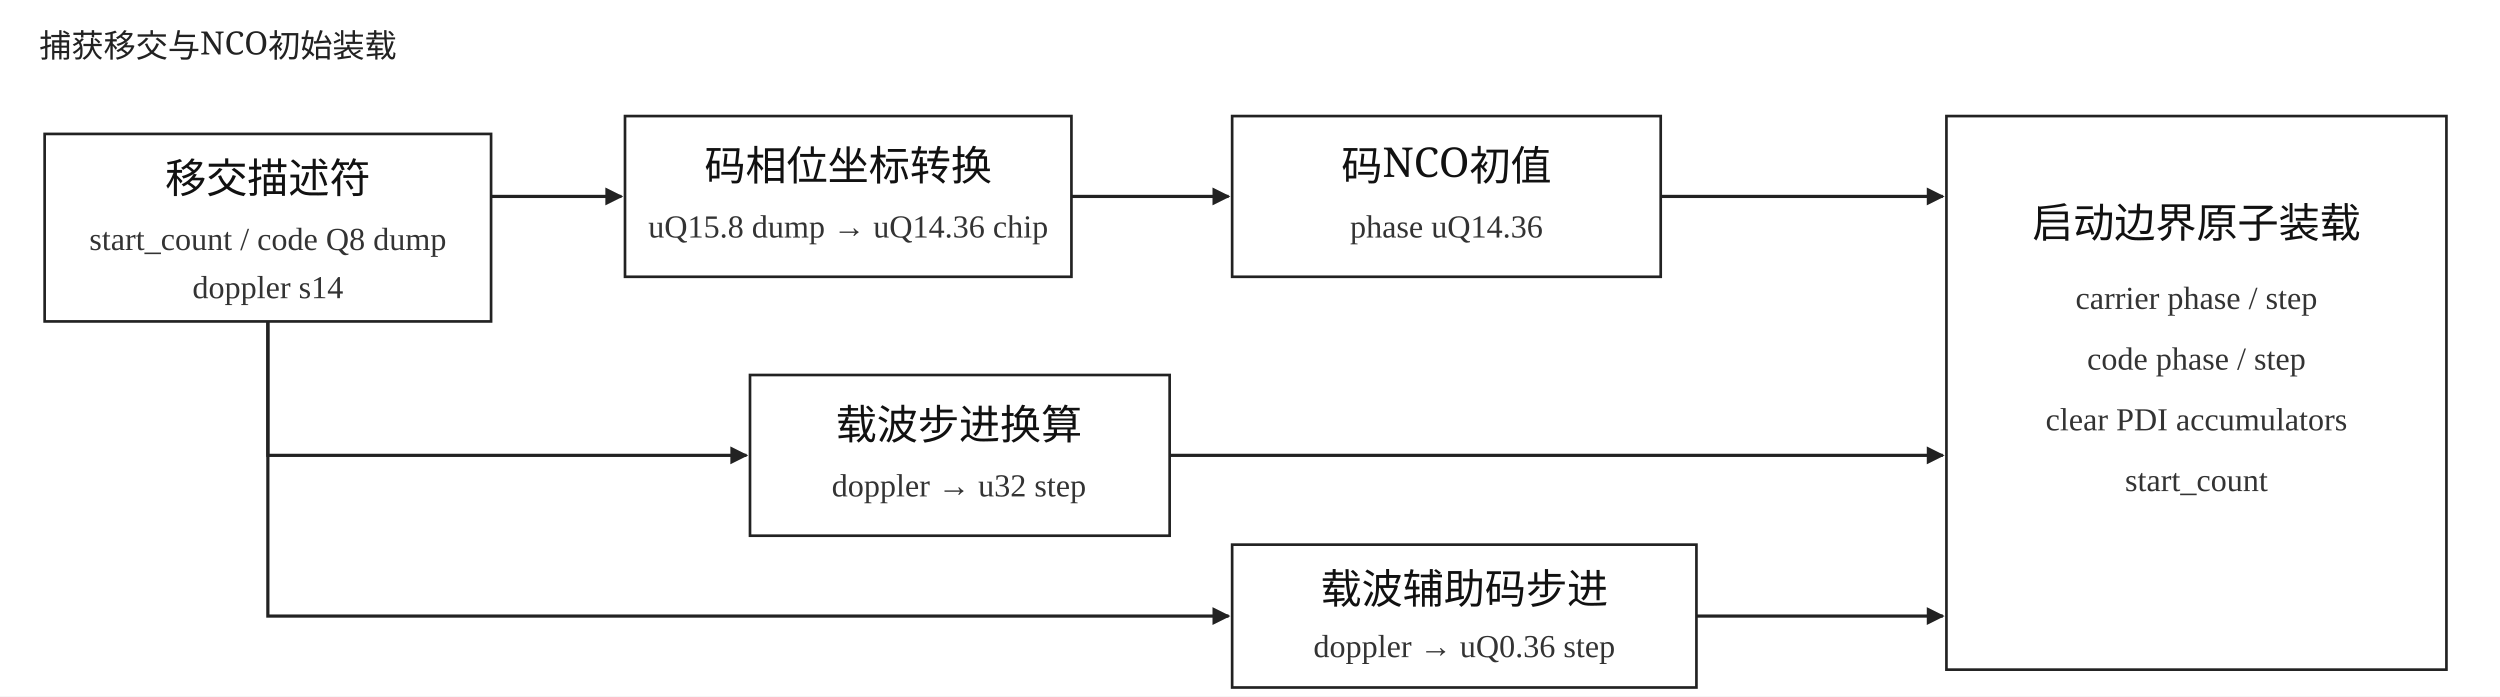
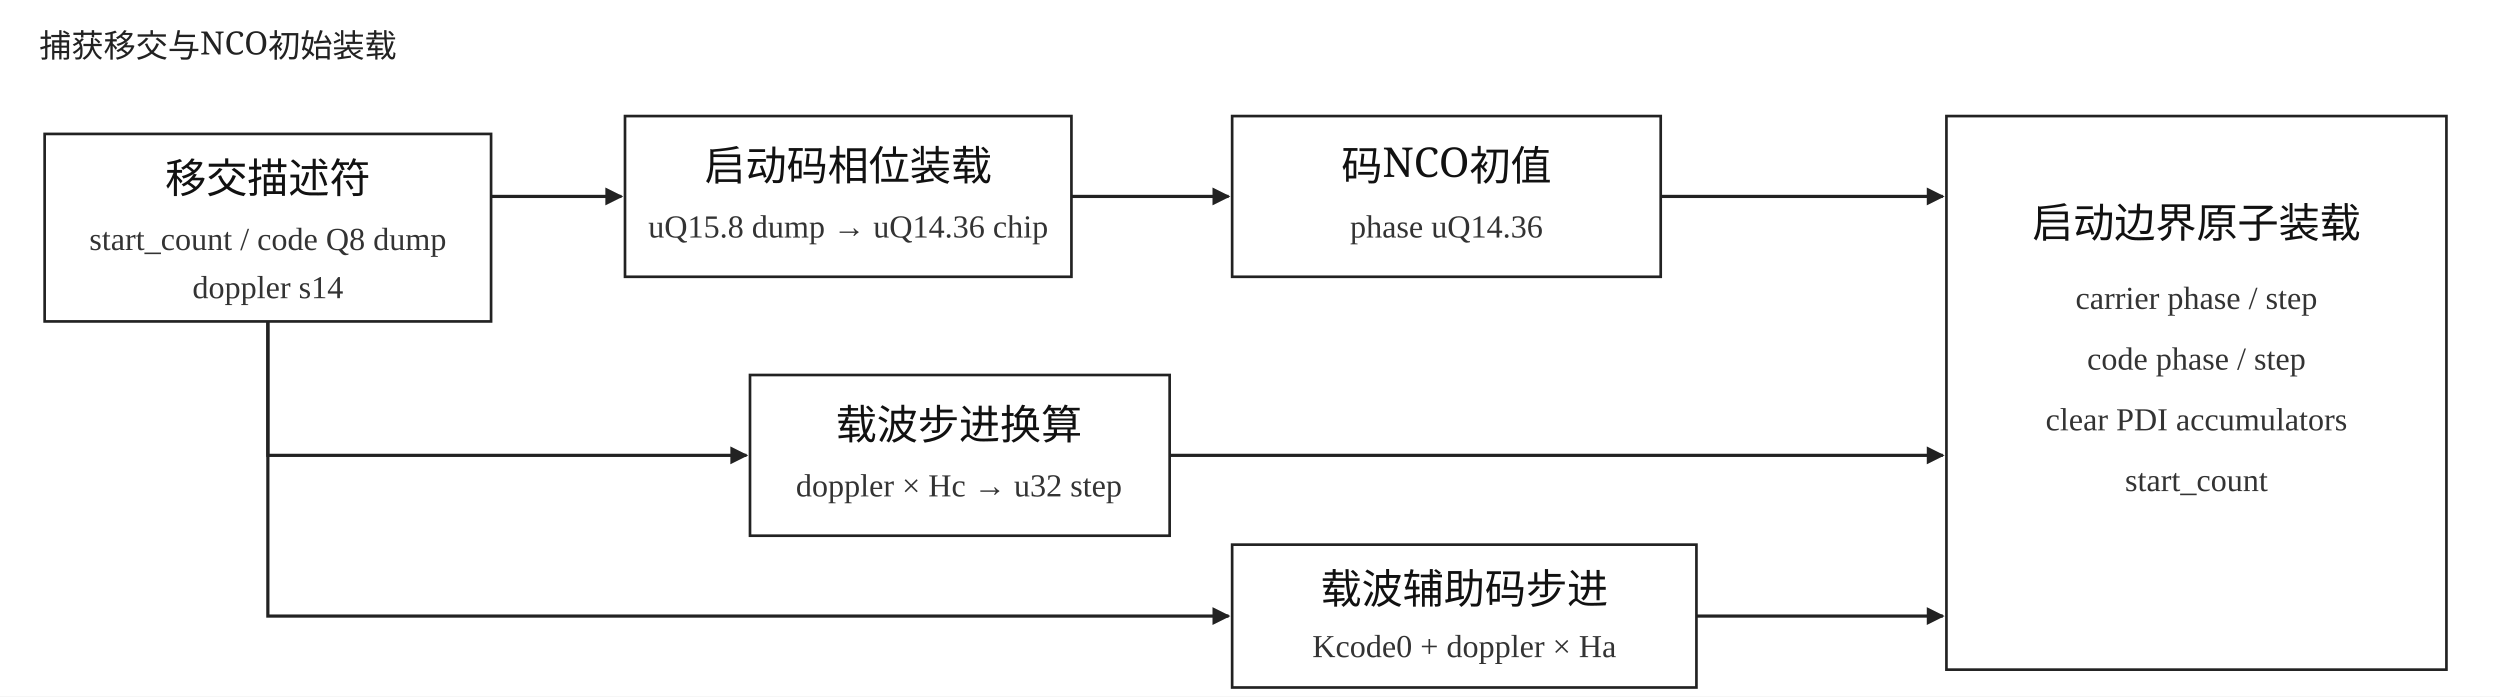
<svg xmlns="http://www.w3.org/2000/svg" width="1400" height="390" viewBox="0 0 1400 390">
  <defs>
    <marker id="arrow" markerWidth="10" markerHeight="10" refX="9" refY="5" orient="auto" markerUnits="userSpaceOnUse">
      <path d="M0,0 L10,5 L0,10 Z" fill="#222222" />
    </marker>
    <style>
      .box { fill: #ffffff; stroke: #222222; stroke-width: 1.5; }
      .line { fill: none; stroke: #222222; stroke-width: 1.8;
              marker-end: url(#arrow); }
      .title { font-size: 23px; fill: #111111; text-anchor: middle; }
      .fmt { font-size: 18px; fill: #333333; text-anchor: middle; }
      .caption { font-size: 18px; fill: #222222; }
    </style>
  </defs>
  <rect x="0" y="0" width="1400" height="390" fill="#ffffff" />
  <text x="22" y="32" class="caption" font-family="SimSun, Songti SC, serif">捕获移交与NCO初始装载</text>
  <rect class="box" x="25" y="75" width="250" height="105" />
  <text class="title" x="150" y="108" font-family="SimSun, Songti SC, serif">移交描述符</text>
  <text class="fmt" x="150" y="140" font-family="'Times New Roman', serif">start_count / code Q8 dump</text>
  <text class="fmt" x="150" y="167" font-family="'Times New Roman', serif">doppler s14</text>
  <path class="line" d="M275,110 H348" />
  <rect class="box" x="350" y="65" width="250" height="90" />
-   <text class="title" x="475" y="101" font-family="SimSun, Songti SC, serif">码相位坐标转换</text>
+   <text class="title" x="475" y="101" font-family="SimSun, Songti SC, serif">启动码相位装载</text>
  <text class="fmt" x="475" y="133" font-family="'Times New Roman', serif">uQ15.8 dump → uQ14.36 chip</text>
  <path class="line" d="M600,110 H688" />
  <rect class="box" x="690" y="65" width="240" height="90" />
  <text class="title" x="810" y="101" font-family="SimSun, Songti SC, serif">码NCO初值</text>
  <text class="fmt" x="810" y="133" font-family="'Times New Roman', serif">phase uQ14.36</text>
  <path class="line" d="M930,110 H1088" />
  <rect class="box" x="1090" y="65" width="280" height="310" />
  <text class="title" x="1230" y="133" font-family="SimSun, Songti SC, serif">启动边界原子装载</text>
  <text class="fmt" x="1230" y="173" font-family="'Times New Roman', serif">carrier phase / step</text>
  <text class="fmt" x="1230" y="207" font-family="'Times New Roman', serif">code phase / step</text>
  <text class="fmt" x="1230" y="241" font-family="'Times New Roman', serif">clear PDI accumulators</text>
  <text class="fmt" x="1230" y="275" font-family="'Times New Roman', serif">start_count</text>
  <path class="line" d="M150,180 V255 H418" />
  <rect class="box" x="420" y="210" width="235" height="90" />
  <text class="title" x="537" y="246" font-family="SimSun, Songti SC, serif">载波步进换算</text>
-   <text class="fmt" x="537" y="278" font-family="'Times New Roman', serif">doppler → u32 step</text>
+   <text class="fmt" x="537" y="278" font-family="'Times New Roman', serif">doppler × Hc → u32 step</text>
  <path class="line" d="M655,255 H1088" />
  <path class="line" d="M150,180 V345 H688" />
  <rect class="box" x="690" y="305" width="260" height="80" />
  <text class="title" x="820" y="338" font-family="SimSun, Songti SC, serif">载波辅助码步进</text>
-   <text class="fmt" x="820" y="368" font-family="'Times New Roman', serif">doppler → uQ0.36 step</text>
+   <text class="fmt" x="820" y="368" font-family="'Times New Roman', serif">Kcode0 + doppler × Ha</text>
  <path class="line" d="M950,345 H1088" />
</svg>
